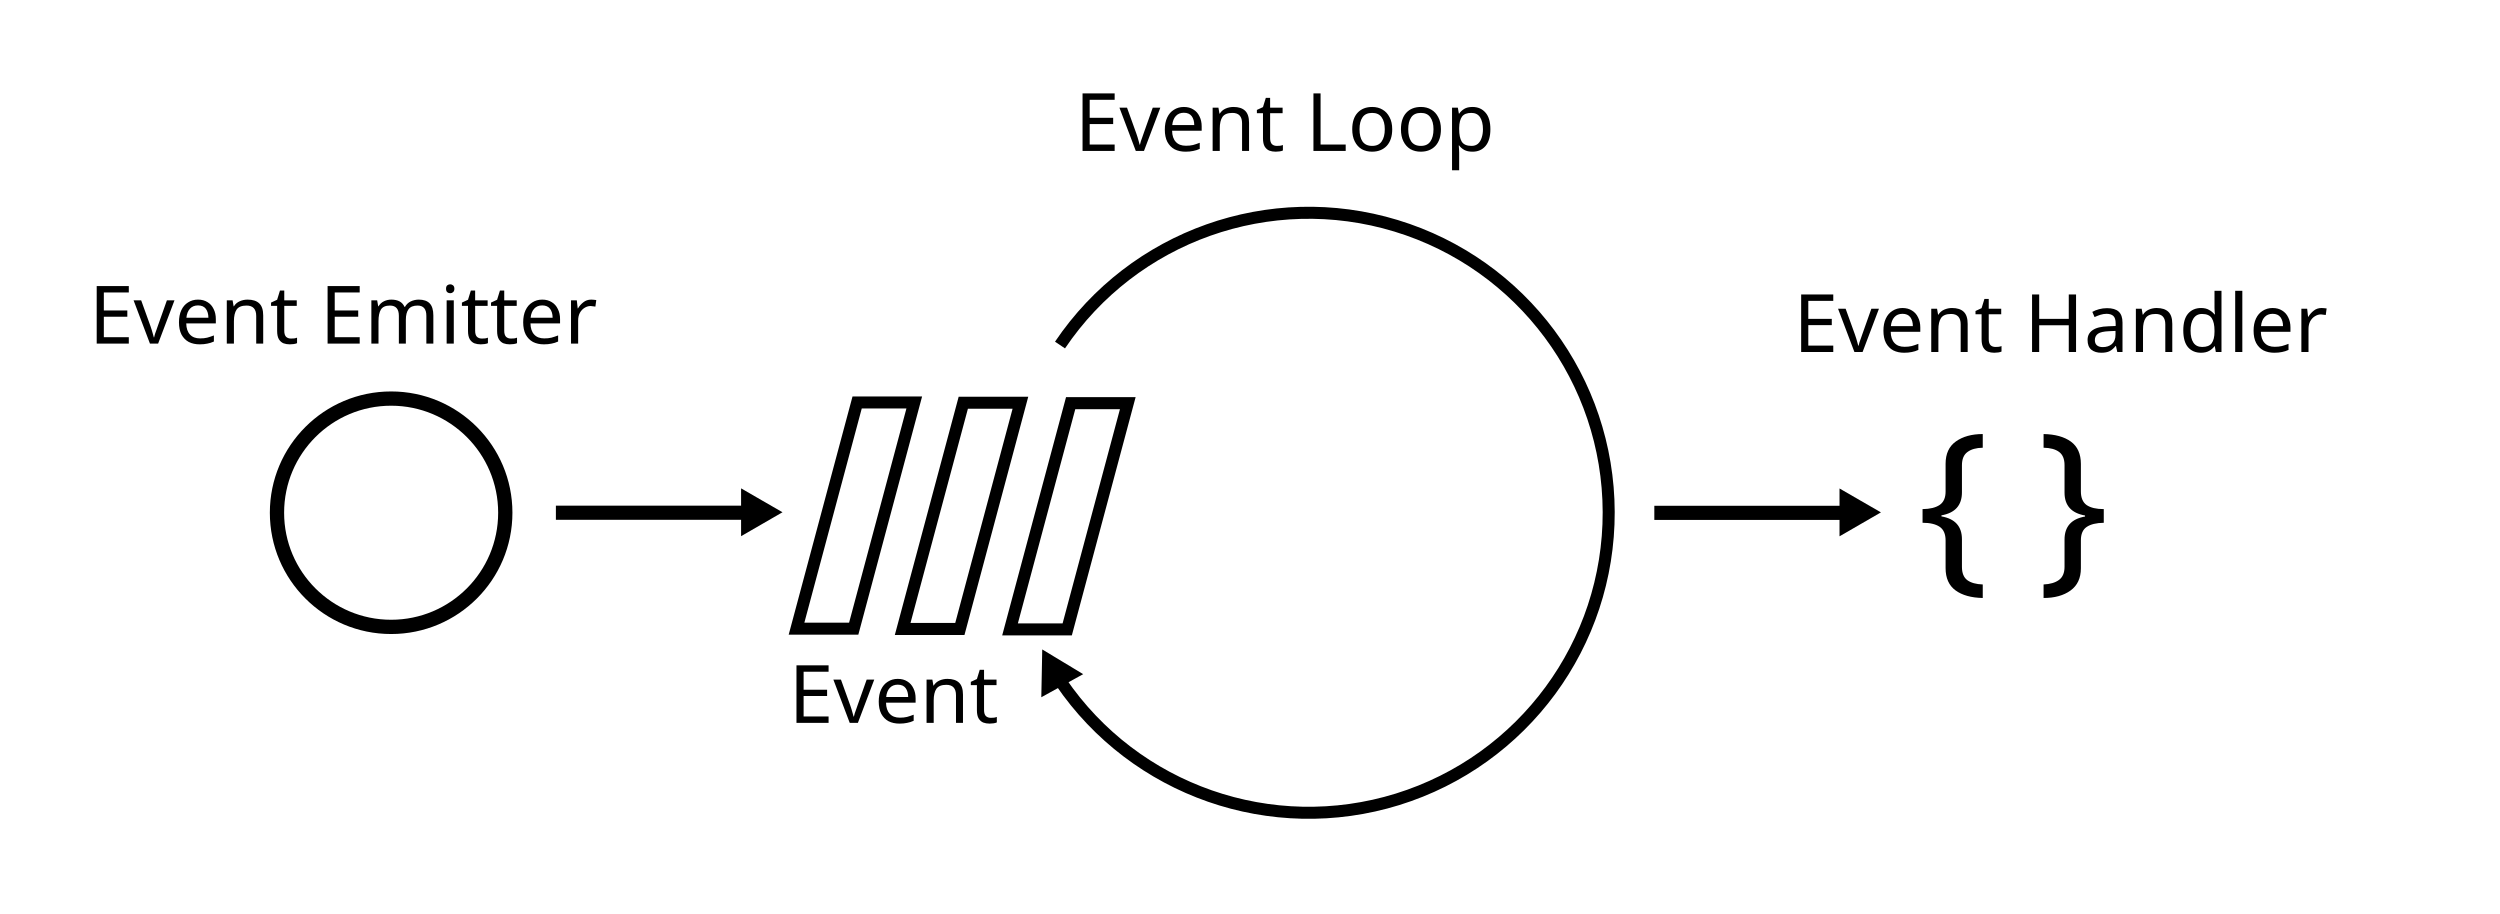
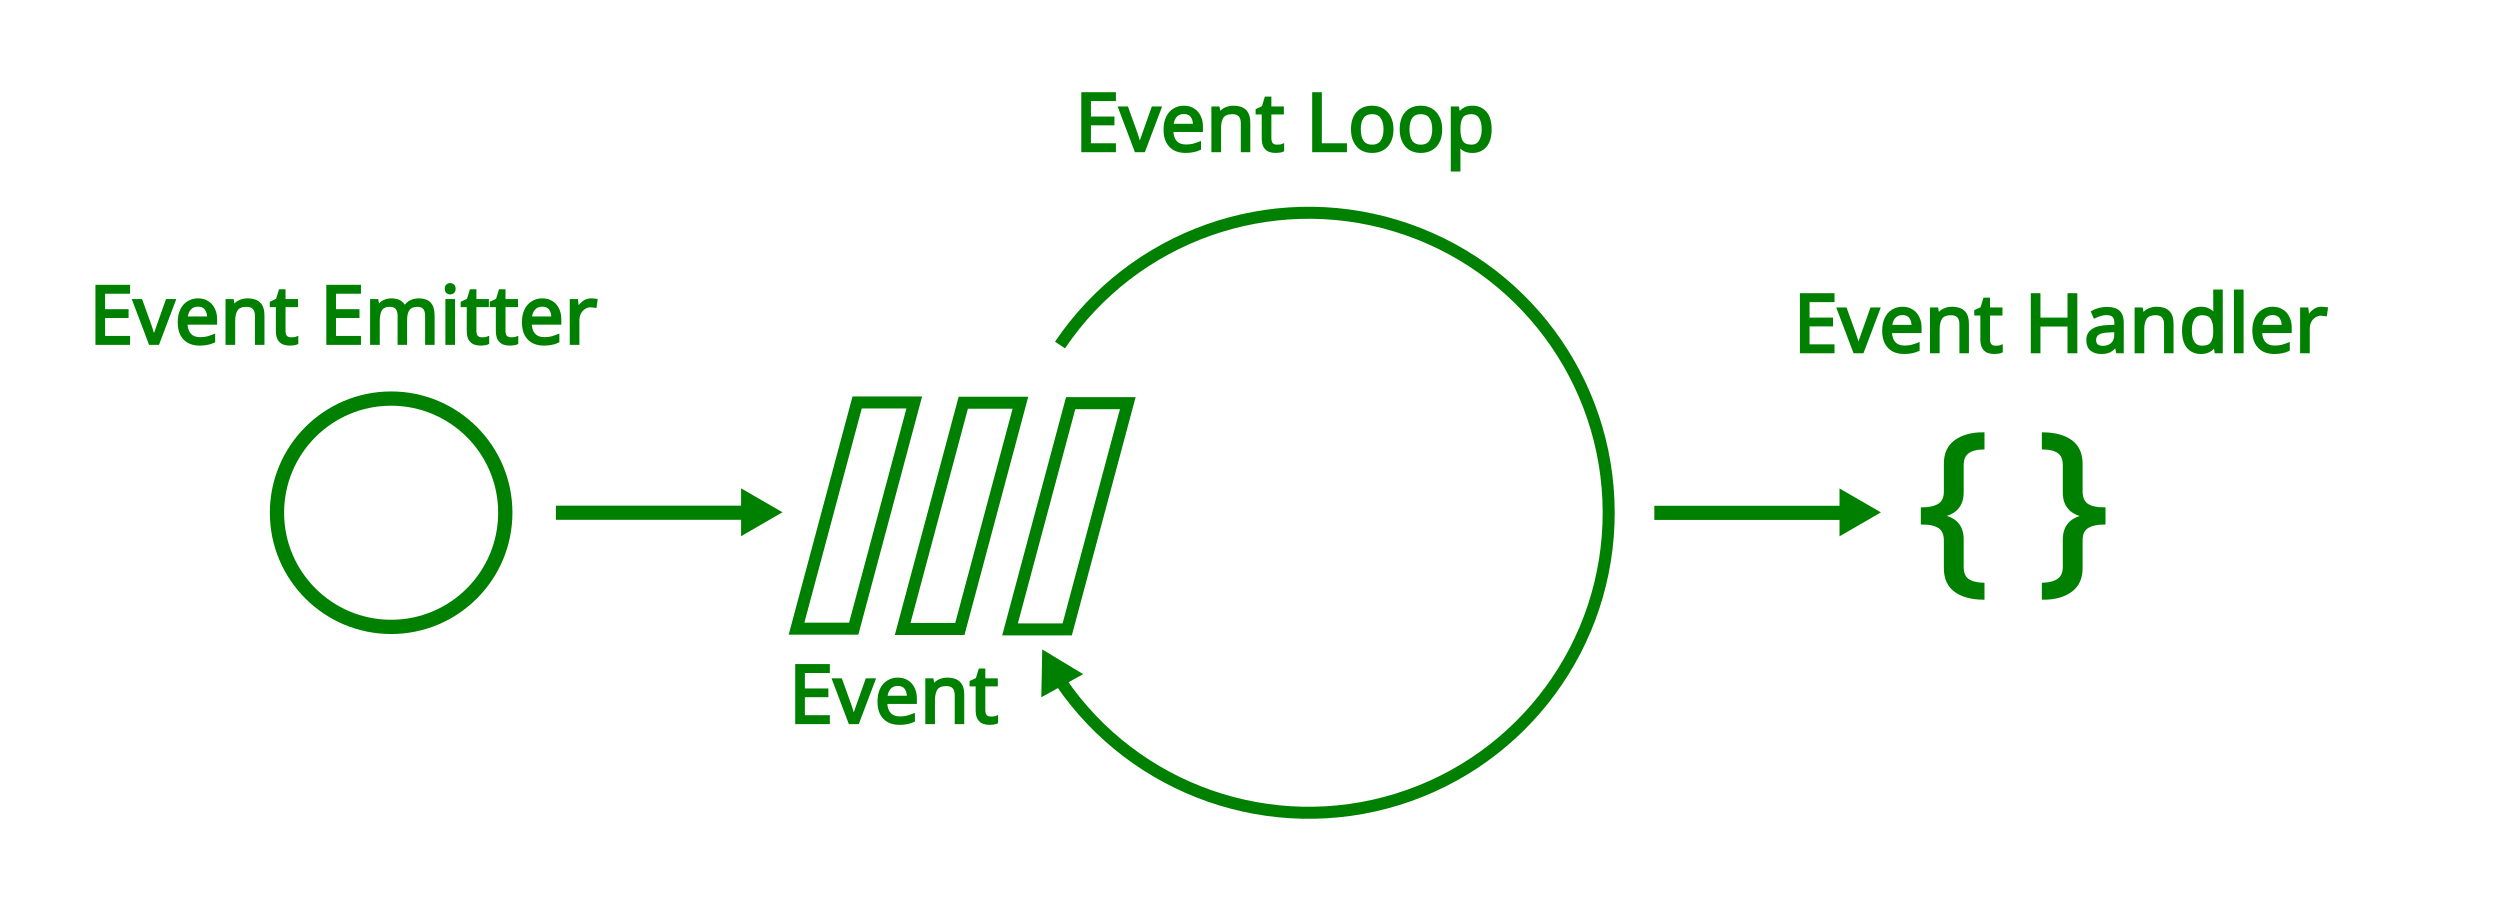
<svg xmlns="http://www.w3.org/2000/svg" width="262.821mm" height="96.081mm" viewBox="0 0 262.821 96.081" version="1.1" id="svg8">
  <defs id="defs2">
    <rect x="115.743" y="88.717" width="68.036" height="17.954" id="rect978" />
    <rect x="134.169" y="76.974" width="103.701" height="29.934" id="rect968" />
    <rect x="281.168" y="164.103" width="59.067" height="36.349" id="rect950" />
  </defs>
  <g id="layer1" transform="translate(-17.10733,-87.74417)">
-     <circle style="fill:none;stroke:#000000;stroke-width:1.5" id="path833" cx="58.227" cy="141.647" r="12.001" />
-     <rect style="fill:#000000;stroke:#000000;stroke-width:0.531" id="rect835" width="19.443" height="0.955" x="75.813" y="141.169" />
-     <path d="m 97.87,141.597 -1.052,0.608 -1.052,0.608 v -1.215 -1.215 l 1.052,0.608 z" style="fill:#000000;stroke:#000000;stroke-width:1.5" id="path837" />
-     <path style="fill:none;stroke:#000000;stroke-width:1.265;stroke-linecap:butt;stroke-linejoin:miter;stroke-miterlimit:4;stroke-dasharray:none;stroke-opacity:1" d="m 113.223,130.053 h -6.006 l -6.373,23.783 h 6.012 z" id="path876" />
-     <path id="path876-9" d="m 124.382,130.083 h -6.006 l -6.373,23.783 h 6.012 z" style="fill:none;stroke:#000000;stroke-width:1.265;stroke-linecap:butt;stroke-linejoin:miter;stroke-miterlimit:4;stroke-dasharray:none;stroke-opacity:1" />
-     <path id="path876-2" d="m 135.669,130.13 h -6.006 l -6.373,23.783 h 6.012 z" style="fill:none;stroke:#000000;stroke-width:1.265;stroke-linecap:butt;stroke-linejoin:miter;stroke-miterlimit:4;stroke-dasharray:none;stroke-opacity:1" />
-     <path style="fill:none;stroke:#000000;stroke-width:1.265;stroke-miterlimit:4;stroke-dasharray:none;stroke-opacity:1" id="path901" d="m 128.544,124.017 a 31.538,31.538 0 0 1 35.327,-12.536 31.538,31.538 0 0 1 22.356,30.089 31.538,31.538 0 0 1 -22.199,30.206 31.538,31.538 0 0 1 -35.392,-12.351" />
-     <path id="path837-8" style="fill:#000000;stroke:#000000;stroke-width:1.5" d="m 114.354,163.994 -1.052,0.608 -1.052,0.608 v -1.215 -1.215 l 1.052,0.608 z" transform="rotate(-118.8722,118.9104,156.8107)" />
-     <rect y="141.182" x="191.29" height="0.955" width="19.443" id="rect835-2" style="fill:#000000;stroke:#000000;stroke-width:0.531" />
-     <path id="path837-2" style="fill:#000000;stroke:#000000;stroke-width:1.5" d="m 213.347,141.61 -1.052,0.608 -1.052,0.608 v -1.215 -1.215 l 1.052,0.608 z" />
-     <text xml:space="preserve" style="font-size:19.756px;line-height:1.25;font-family:sans-serif;letter-spacing:0px;stroke-width:0.365;stroke-miterlimit:4;stroke-dasharray:none" x="218.677" y="147.484" id="text946">
-       <tspan id="tspan944" x="218.677" y="147.484" style="font-size:19.756px;stroke-width:0.365;stroke-miterlimit:4;stroke-dasharray:none">{ }</tspan>
+     <circle style="fill:none;stroke:#008000;stroke-width:1.5" id="path833" cx="58.227" cy="141.647" r="12.001" />
+     <rect style="fill:#008000;stroke:#008000;stroke-width:0.531" id="rect835" width="19.443" height="0.955" x="75.813" y="141.169" />
+     <path d="m 97.87,141.597 -1.052,0.608 -1.052,0.608 v -1.215 -1.215 l 1.052,0.608 z" style="fill:#000000;stroke:#008000;stroke-width:1.5" id="path837" />
+     <path style="fill:none;stroke:#008000;stroke-width:1.265;stroke-linecap:butt;stroke-linejoin:miter;stroke-miterlimit:4;stroke-dasharray:none;stroke-opacity:1" d="m 113.223,130.053 h -6.006 l -6.373,23.783 h 6.012 z" id="path876" />
+     <path id="path876-9" d="m 124.382,130.083 h -6.006 l -6.373,23.783 h 6.012 z" style="fill:none;stroke:#008000;stroke-width:1.265;stroke-linecap:butt;stroke-linejoin:miter;stroke-miterlimit:4;stroke-dasharray:none;stroke-opacity:1" />
+     <path id="path876-2" d="m 135.669,130.13 h -6.006 l -6.373,23.783 h 6.012 z" style="fill:none;stroke:#008000;stroke-width:1.265;stroke-linecap:butt;stroke-linejoin:miter;stroke-miterlimit:4;stroke-dasharray:none;stroke-opacity:1" />
+     <path style="fill:none;stroke:#008000;stroke-width:1.265;stroke-miterlimit:4;stroke-dasharray:none;stroke-opacity:1" id="path901" d="m 128.544,124.017 a 31.538,31.538 0 0 1 35.327,-12.536 31.538,31.538 0 0 1 22.356,30.089 31.538,31.538 0 0 1 -22.199,30.206 31.538,31.538 0 0 1 -35.392,-12.351" />
+     <path id="path837-8" style="fill:#000000;stroke:#008000;stroke-width:1.5" d="m 114.354,163.994 -1.052,0.608 -1.052,0.608 v -1.215 -1.215 l 1.052,0.608 z" transform="rotate(-118.8722,118.9104,156.8107)" />
+     <rect y="141.182" x="191.29" height="0.955" width="19.443" id="rect835-2" style="fill:#008000;stroke:#008000;stroke-width:0.531" />
+     <path id="path837-2" style="fill:#000000;stroke:#008000;stroke-width:1.5" d="m 213.347,141.61 -1.052,0.608 -1.052,0.608 v -1.215 -1.215 l 1.052,0.608 z" />
+     <text xml:space="preserve" style="font-size:19.756px;line-height:1.25;font-family:sans-serif;letter-spacing:0px;stroke-width:0.365;stroke-miterlimit:4;stroke-dasharray:none;stroke:#008000;fill:#008000;" x="218.677" y="147.484" id="text946">
+       <tspan id="tspan944" x="218.677" y="147.484" style="font-size:19.756px;stroke-width:0.365;stroke-miterlimit:4;stroke-dasharray:none;stroke:#008000;fill:#008000;">{ }</tspan>
    </text>
-     <text xml:space="preserve" id="text948" style="font-size:10.583px;line-height:1.25;font-family:sans-serif;letter-spacing:0px;white-space:pre;shape-inside:url(#rect950);" />
-     <text xml:space="preserve" style="font-size:8.467px;line-height:1.25;font-family:'Cascadia Code';-inkscape-font-specification:'Cascadia Code';letter-spacing:0px;stroke-width:0.265" x="26.446" y="123.869" id="text956">
-       <tspan id="tspan954" x="26.446" y="123.869" style="font-size:8.467px;stroke-width:0.265">Event Emitter</tspan>
+     <text xml:space="preserve" id="text948" style="font-size:10.583px;line-height:1.25;font-family:sans-serif;letter-spacing:0px;white-space:pre;shape-inside:url(#rect950);stroke:#008000;" />
+     <text xml:space="preserve" style="font-size:8.467px;line-height:1.25;font-family:'Cascadia Code';-inkscape-font-specification:'Cascadia Code';letter-spacing:0px;stroke-width:0.265;stroke:#008000;fill:#008000;" x="26.446" y="123.869" id="text956">
+       <tspan id="tspan954" x="26.446" y="123.869" style="font-size:8.467px;stroke-width:0.265;stroke:#008000;fill:#008000;">Event Emitter</tspan>
    </text>
-     <text xml:space="preserve" style="font-size:8.467px;line-height:1.25;font-family:'Cascadia Code';-inkscape-font-specification:'Cascadia Code';letter-spacing:0px;stroke-width:0.265" x="100.013" y="163.739" id="text960">
-       <tspan id="tspan958" x="100.013" y="163.739" style="font-size:8.467px;stroke-width:0.265">Event</tspan>
+     <text xml:space="preserve" style="font-size:8.467px;line-height:1.25;font-family:'Cascadia Code';-inkscape-font-specification:'Cascadia Code';letter-spacing:0px;stroke-width:0.265;stroke:#008000;fill:#008000;" x="100.013" y="163.739" id="text960">
+       <tspan id="tspan958" x="100.013" y="163.739" style="font-size:8.467px;stroke-width:0.265;stroke:#008000;fill:#008000;">Event</tspan>
    </text>
-     <text xml:space="preserve" style="font-size:8.467px;line-height:1.25;font-family:'Cascadia Code';-inkscape-font-specification:'Cascadia Code';letter-spacing:0px;stroke-width:0.265" x="130.087" y="103.615" id="text964">
-       <tspan id="tspan962" x="130.087" y="103.615" style="font-size:8.467px;stroke-width:0.265">Event Loop</tspan>
+     <text xml:space="preserve" style="font-size:8.467px;line-height:1.25;font-family:'Cascadia Code';-inkscape-font-specification:'Cascadia Code';letter-spacing:0px;stroke-width:0.265;stroke:#008000;fill:#008000;" x="130.087" y="103.615" id="text964">
+       <tspan id="tspan962" x="130.087" y="103.615" style="font-size:8.467px;stroke-width:0.265;stroke:#008000;fill:#008000;">Event Loop</tspan>
    </text>
-     <text xml:space="preserve" id="text966" style="font-size:10.583px;line-height:1.25;font-family:'Cascadia Code';-inkscape-font-specification:'Cascadia Code';letter-spacing:0px;white-space:pre;shape-inside:url(#rect968);" />
-     <text xml:space="preserve" style="font-size:8.467px;line-height:1.25;font-family:'Cascadia Code';-inkscape-font-specification:'Cascadia Code';letter-spacing:0px;stroke-width:0.265" x="205.634" y="124.75" id="text974">
-       <tspan id="tspan972" x="205.634" y="124.75" style="font-size:8.467px;stroke-width:0.265">Event Handler</tspan>
+     <text xml:space="preserve" id="text966" style="font-size:10.583px;line-height:1.25;font-family:'Cascadia Code';-inkscape-font-specification:'Cascadia Code';letter-spacing:0px;white-space:pre;shape-inside:url(#rect968);stroke:#008000;" />
+     <text xml:space="preserve" style="font-size:8.467px;line-height:1.25;font-family:'Cascadia Code';-inkscape-font-specification:'Cascadia Code';letter-spacing:0px;stroke-width:0.265;stroke:#008000;fill:#008000;" x="205.634" y="124.75" id="text974">
+       <tspan id="tspan972" x="205.634" y="124.75" style="font-size:8.467px;stroke-width:0.265;stroke:#008000;fill:#008000;">Event Handler</tspan>
    </text>
-     <text xml:space="preserve" id="text976" style="font-size:10.583px;line-height:1.25;font-family:'Cascadia Code';-inkscape-font-specification:'Cascadia Code';letter-spacing:0px;white-space:pre;shape-inside:url(#rect978);" />
+     <text xml:space="preserve" id="text976" style="font-size:10.583px;line-height:1.25;font-family:'Cascadia Code';-inkscape-font-specification:'Cascadia Code';letter-spacing:0px;white-space:pre;shape-inside:url(#rect978);stroke:#008000;" />
  </g>
</svg>
